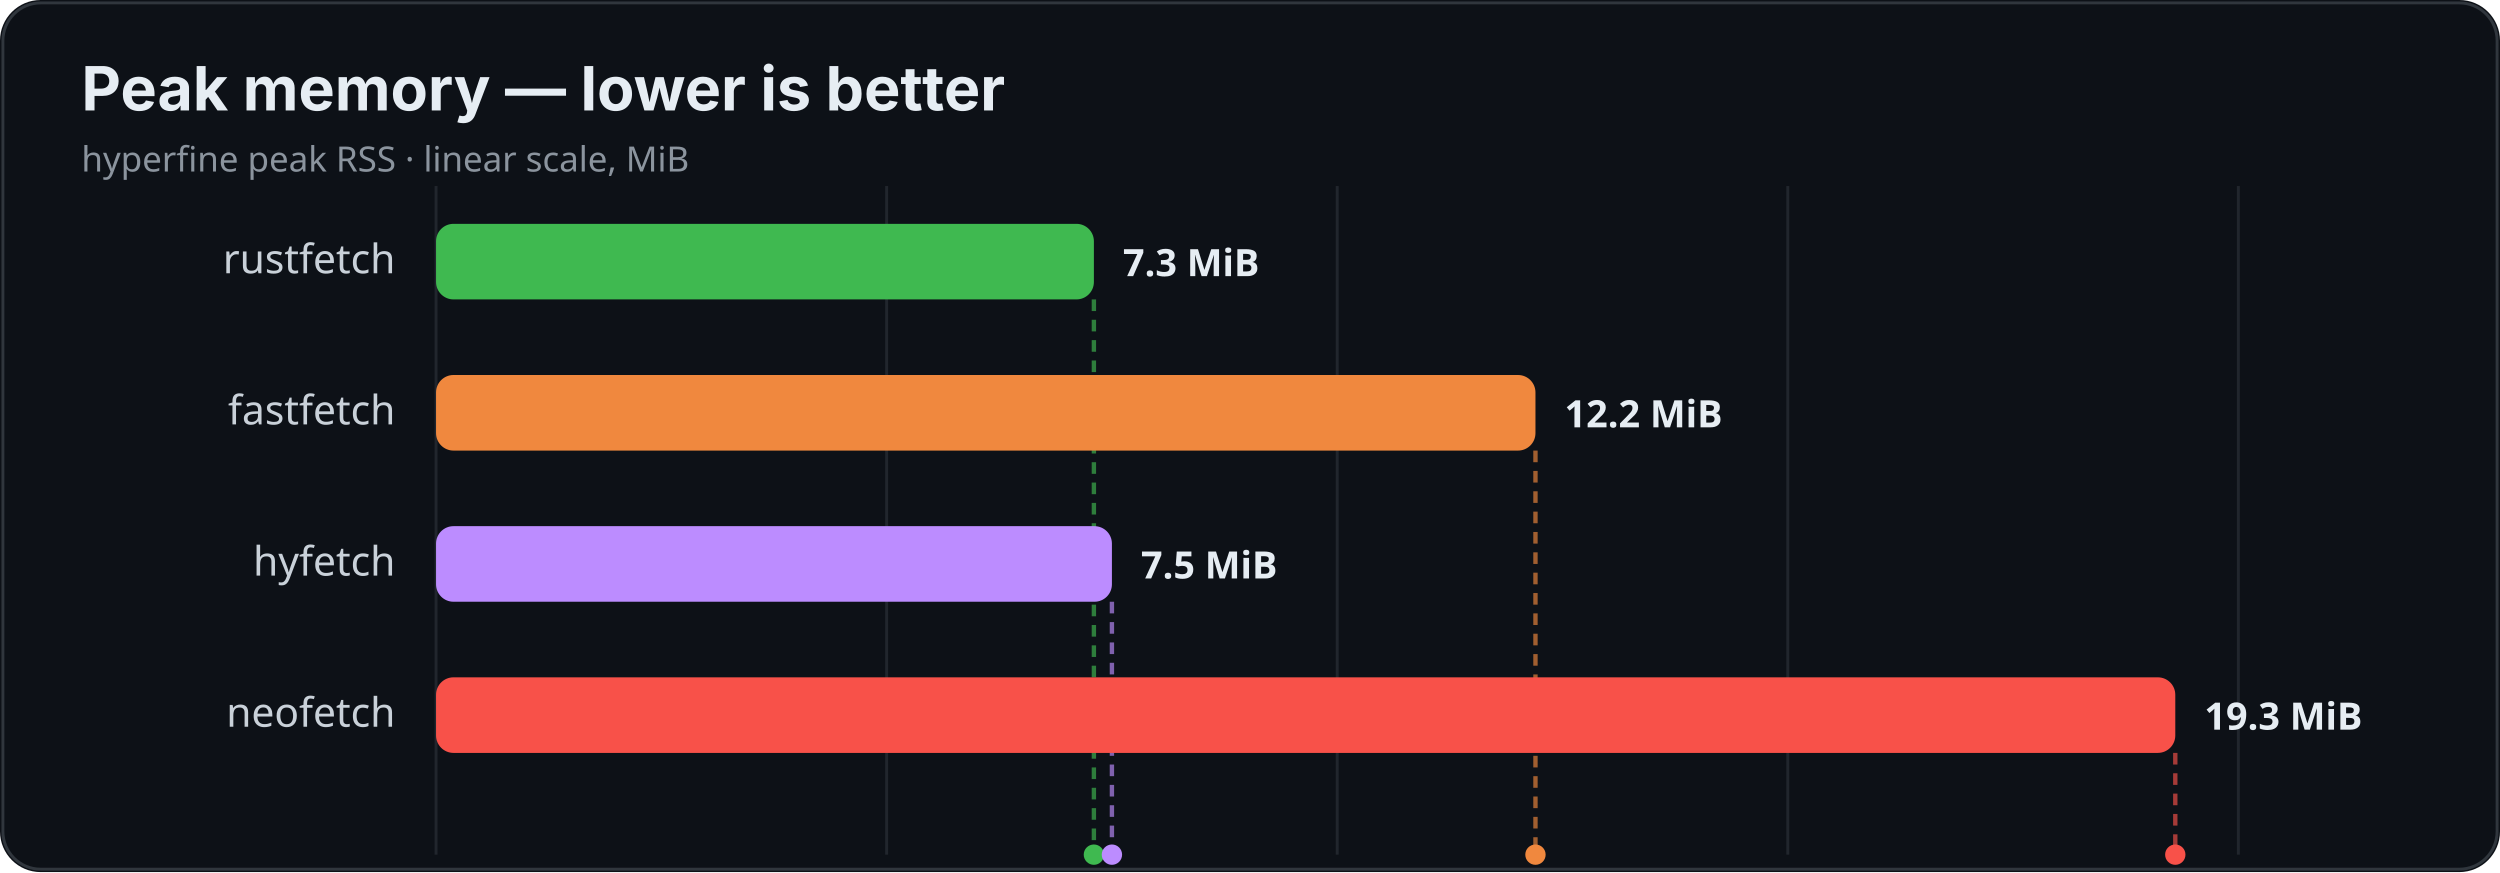
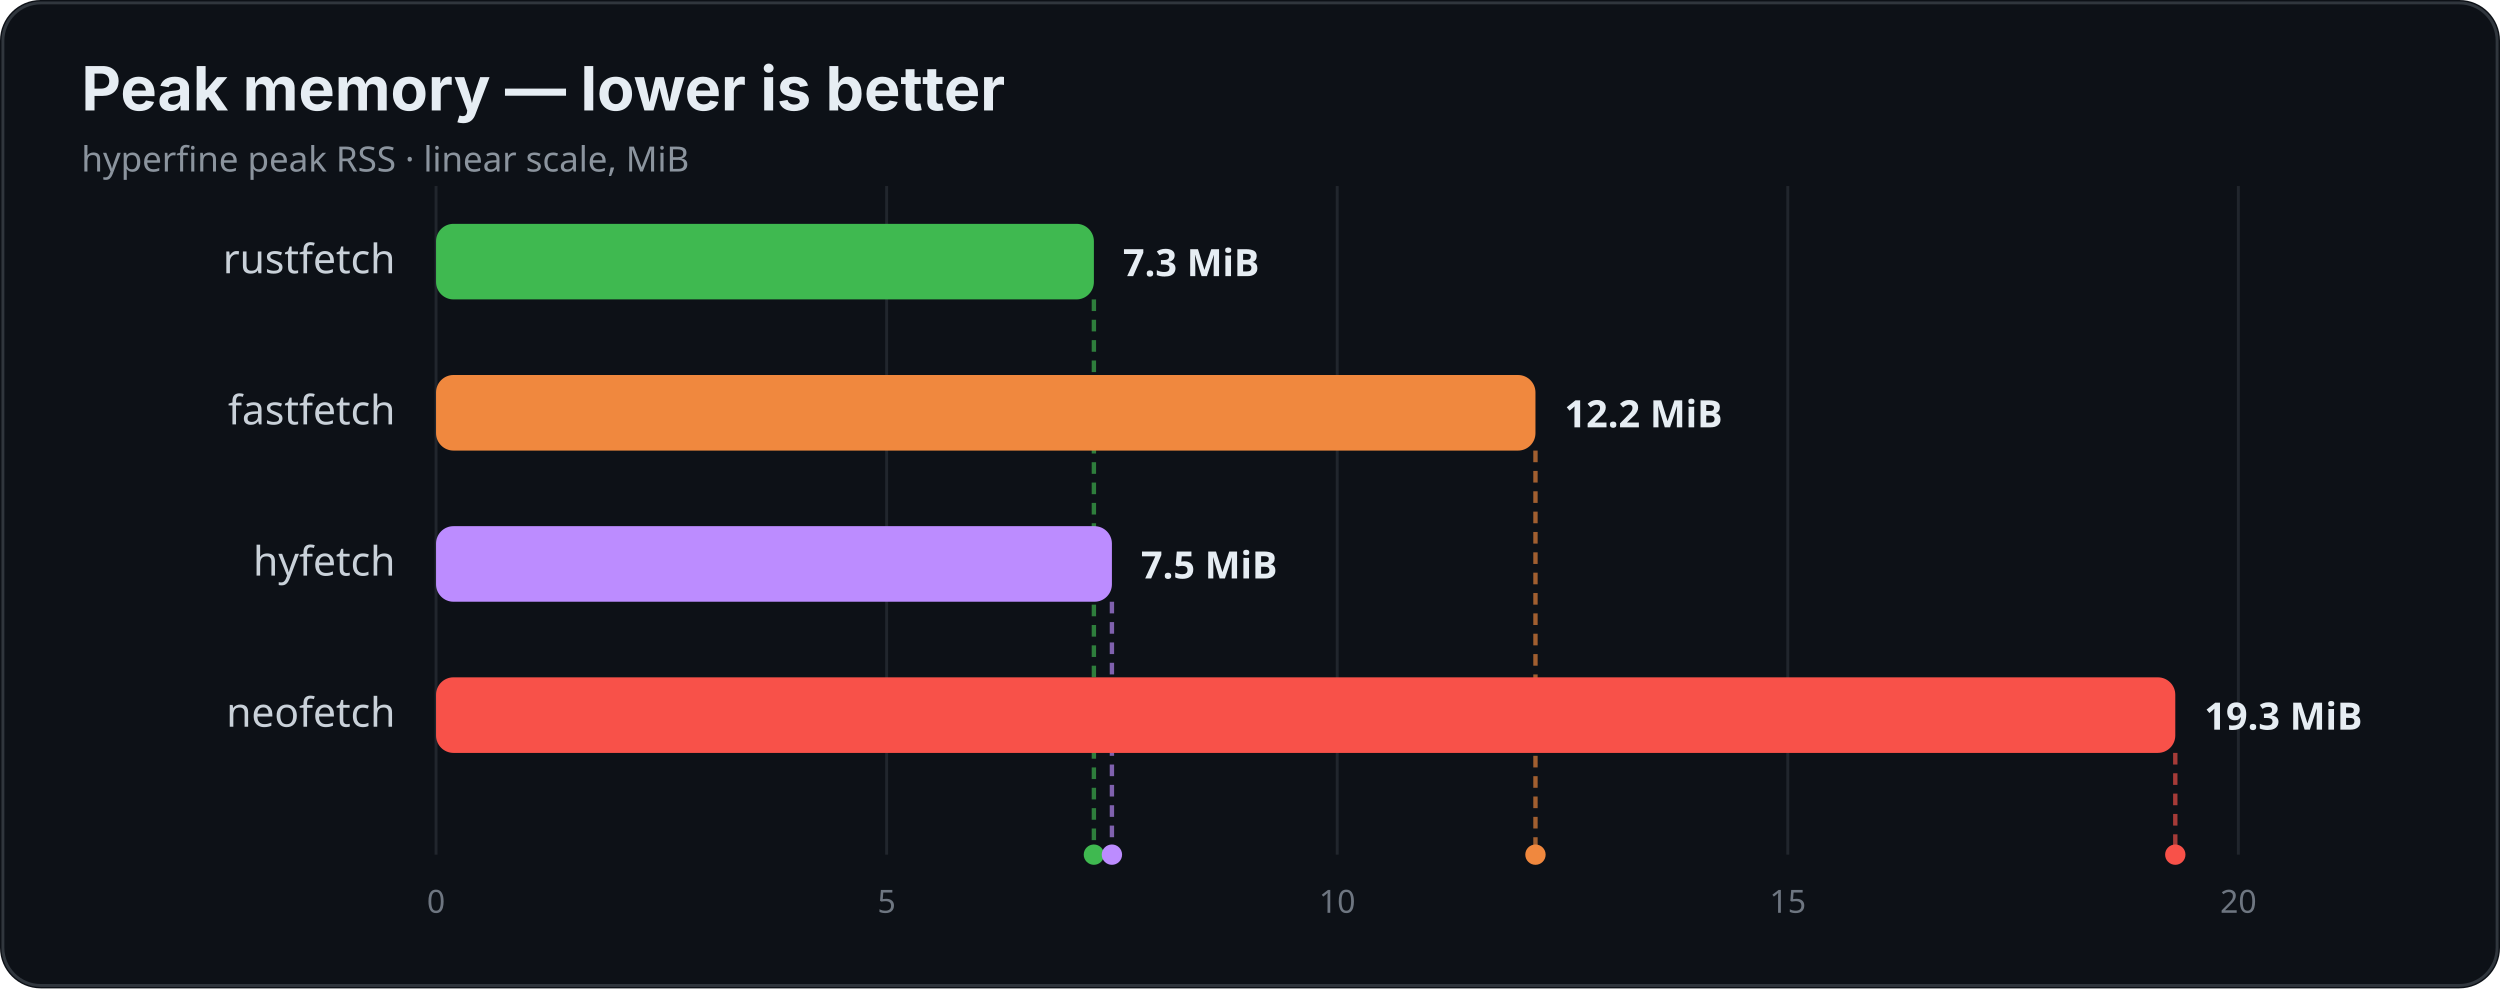
- <svg xmlns="http://www.w3.org/2000/svg" width="860" height="300" viewBox="0 0 860 300" role="img" aria-label="Peak memory — lower is better">
-   <rect width="860" height="300" rx="14" fill="#0d1117" />
-   <rect x="1" y="1" width="858" height="298" rx="13" fill="none" stroke="#30363d" />
+ <svg xmlns="http://www.w3.org/2000/svg" width="860" height="340" viewBox="0 0 860 340" role="img" aria-label="Peak memory — lower is better">
+   <rect width="860" height="340" rx="14" fill="#0d1117" />
+   <rect x="1" y="1" width="858" height="338" rx="13" fill="none" stroke="#30363d" />
  <text x="28" y="38" fill="#e6edf3" font-family="system-ui,-apple-system,Segoe UI,sans-serif" font-size="21" font-weight="700">Peak memory — lower is better</text>
  <text x="28" y="59" fill="#8b949e" font-family="system-ui,sans-serif" font-size="12">hyperfine peak RSS · linear scale, MiB</text>
  <line x1="150.0" y1="64" x2="150.0" y2="294" stroke="#21262d" stroke-width="1" />
  <text x="150.0" y="314" fill="#6e7681" font-family="system-ui,sans-serif" font-size="11" text-anchor="middle">0</text>
  <line x1="305.0" y1="64" x2="305.0" y2="294" stroke="#21262d" stroke-width="1" />
  <text x="305.0" y="314" fill="#6e7681" font-family="system-ui,sans-serif" font-size="11" text-anchor="middle">5</text>
  <line x1="460.0" y1="64" x2="460.0" y2="294" stroke="#21262d" stroke-width="1" />
  <text x="460.0" y="314" fill="#6e7681" font-family="system-ui,sans-serif" font-size="11" text-anchor="middle">10</text>
  <line x1="615.0" y1="64" x2="615.0" y2="294" stroke="#21262d" stroke-width="1" />
  <text x="615.0" y="314" fill="#6e7681" font-family="system-ui,sans-serif" font-size="11" text-anchor="middle">15</text>
  <line x1="770.0" y1="64" x2="770.0" y2="294" stroke="#21262d" stroke-width="1" />
  <text x="770.0" y="314" fill="#6e7681" font-family="system-ui,sans-serif" font-size="11" text-anchor="middle">20</text>
  <text x="136" y="94" fill="#c9d1d9" font-family="system-ui,sans-serif" font-size="14" text-anchor="end">rustfetch</text>
  <line x1="376.3" y1="103" x2="376.3" y2="294" stroke="#3fb950" stroke-width="1.5" stroke-dasharray="4 3" opacity="0.65" />
  <circle cx="376.3" cy="294" r="3.5" fill="#3fb950" />
  <rect x="150" y="77" width="226.3" height="26" rx="6" fill="#3fb950" />
  <text x="386.3" y="95" fill="#e6edf3" font-family="system-ui,sans-serif" font-size="13" font-weight="600" text-anchor="start">7.3 MiB</text>
  <text x="136" y="146" fill="#c9d1d9" font-family="system-ui,sans-serif" font-size="14" text-anchor="end">fastfetch</text>
  <line x1="528.2" y1="155" x2="528.2" y2="294" stroke="#f0883e" stroke-width="1.5" stroke-dasharray="4 3" opacity="0.65" />
  <circle cx="528.2" cy="294" r="3.5" fill="#f0883e" />
  <rect x="150" y="129" width="378.2" height="26" rx="6" fill="#f0883e" />
  <text x="538.2" y="147" fill="#e6edf3" font-family="system-ui,sans-serif" font-size="13" font-weight="600" text-anchor="start">12.2 MiB</text>
  <text x="136" y="198" fill="#c9d1d9" font-family="system-ui,sans-serif" font-size="14" text-anchor="end">hyfetch</text>
  <line x1="382.5" y1="207" x2="382.5" y2="294" stroke="#bc8cff" stroke-width="1.5" stroke-dasharray="4 3" opacity="0.65" />
  <circle cx="382.5" cy="294" r="3.5" fill="#bc8cff" />
  <rect x="150" y="181" width="232.5" height="26" rx="6" fill="#bc8cff" />
  <text x="392.5" y="199" fill="#e6edf3" font-family="system-ui,sans-serif" font-size="13" font-weight="600" text-anchor="start">7.5 MiB</text>
  <text x="136" y="250" fill="#c9d1d9" font-family="system-ui,sans-serif" font-size="14" text-anchor="end">neofetch</text>
  <line x1="748.3" y1="259" x2="748.3" y2="294" stroke="#f85149" stroke-width="1.5" stroke-dasharray="4 3" opacity="0.65" />
  <circle cx="748.3" cy="294" r="3.5" fill="#f85149" />
  <rect x="150" y="233" width="598.3" height="26" rx="6" fill="#f85149" />
  <text x="758.3" y="251" fill="#e6edf3" font-family="system-ui,sans-serif" font-size="13" font-weight="600" text-anchor="start">19.3 MiB</text>
</svg>
